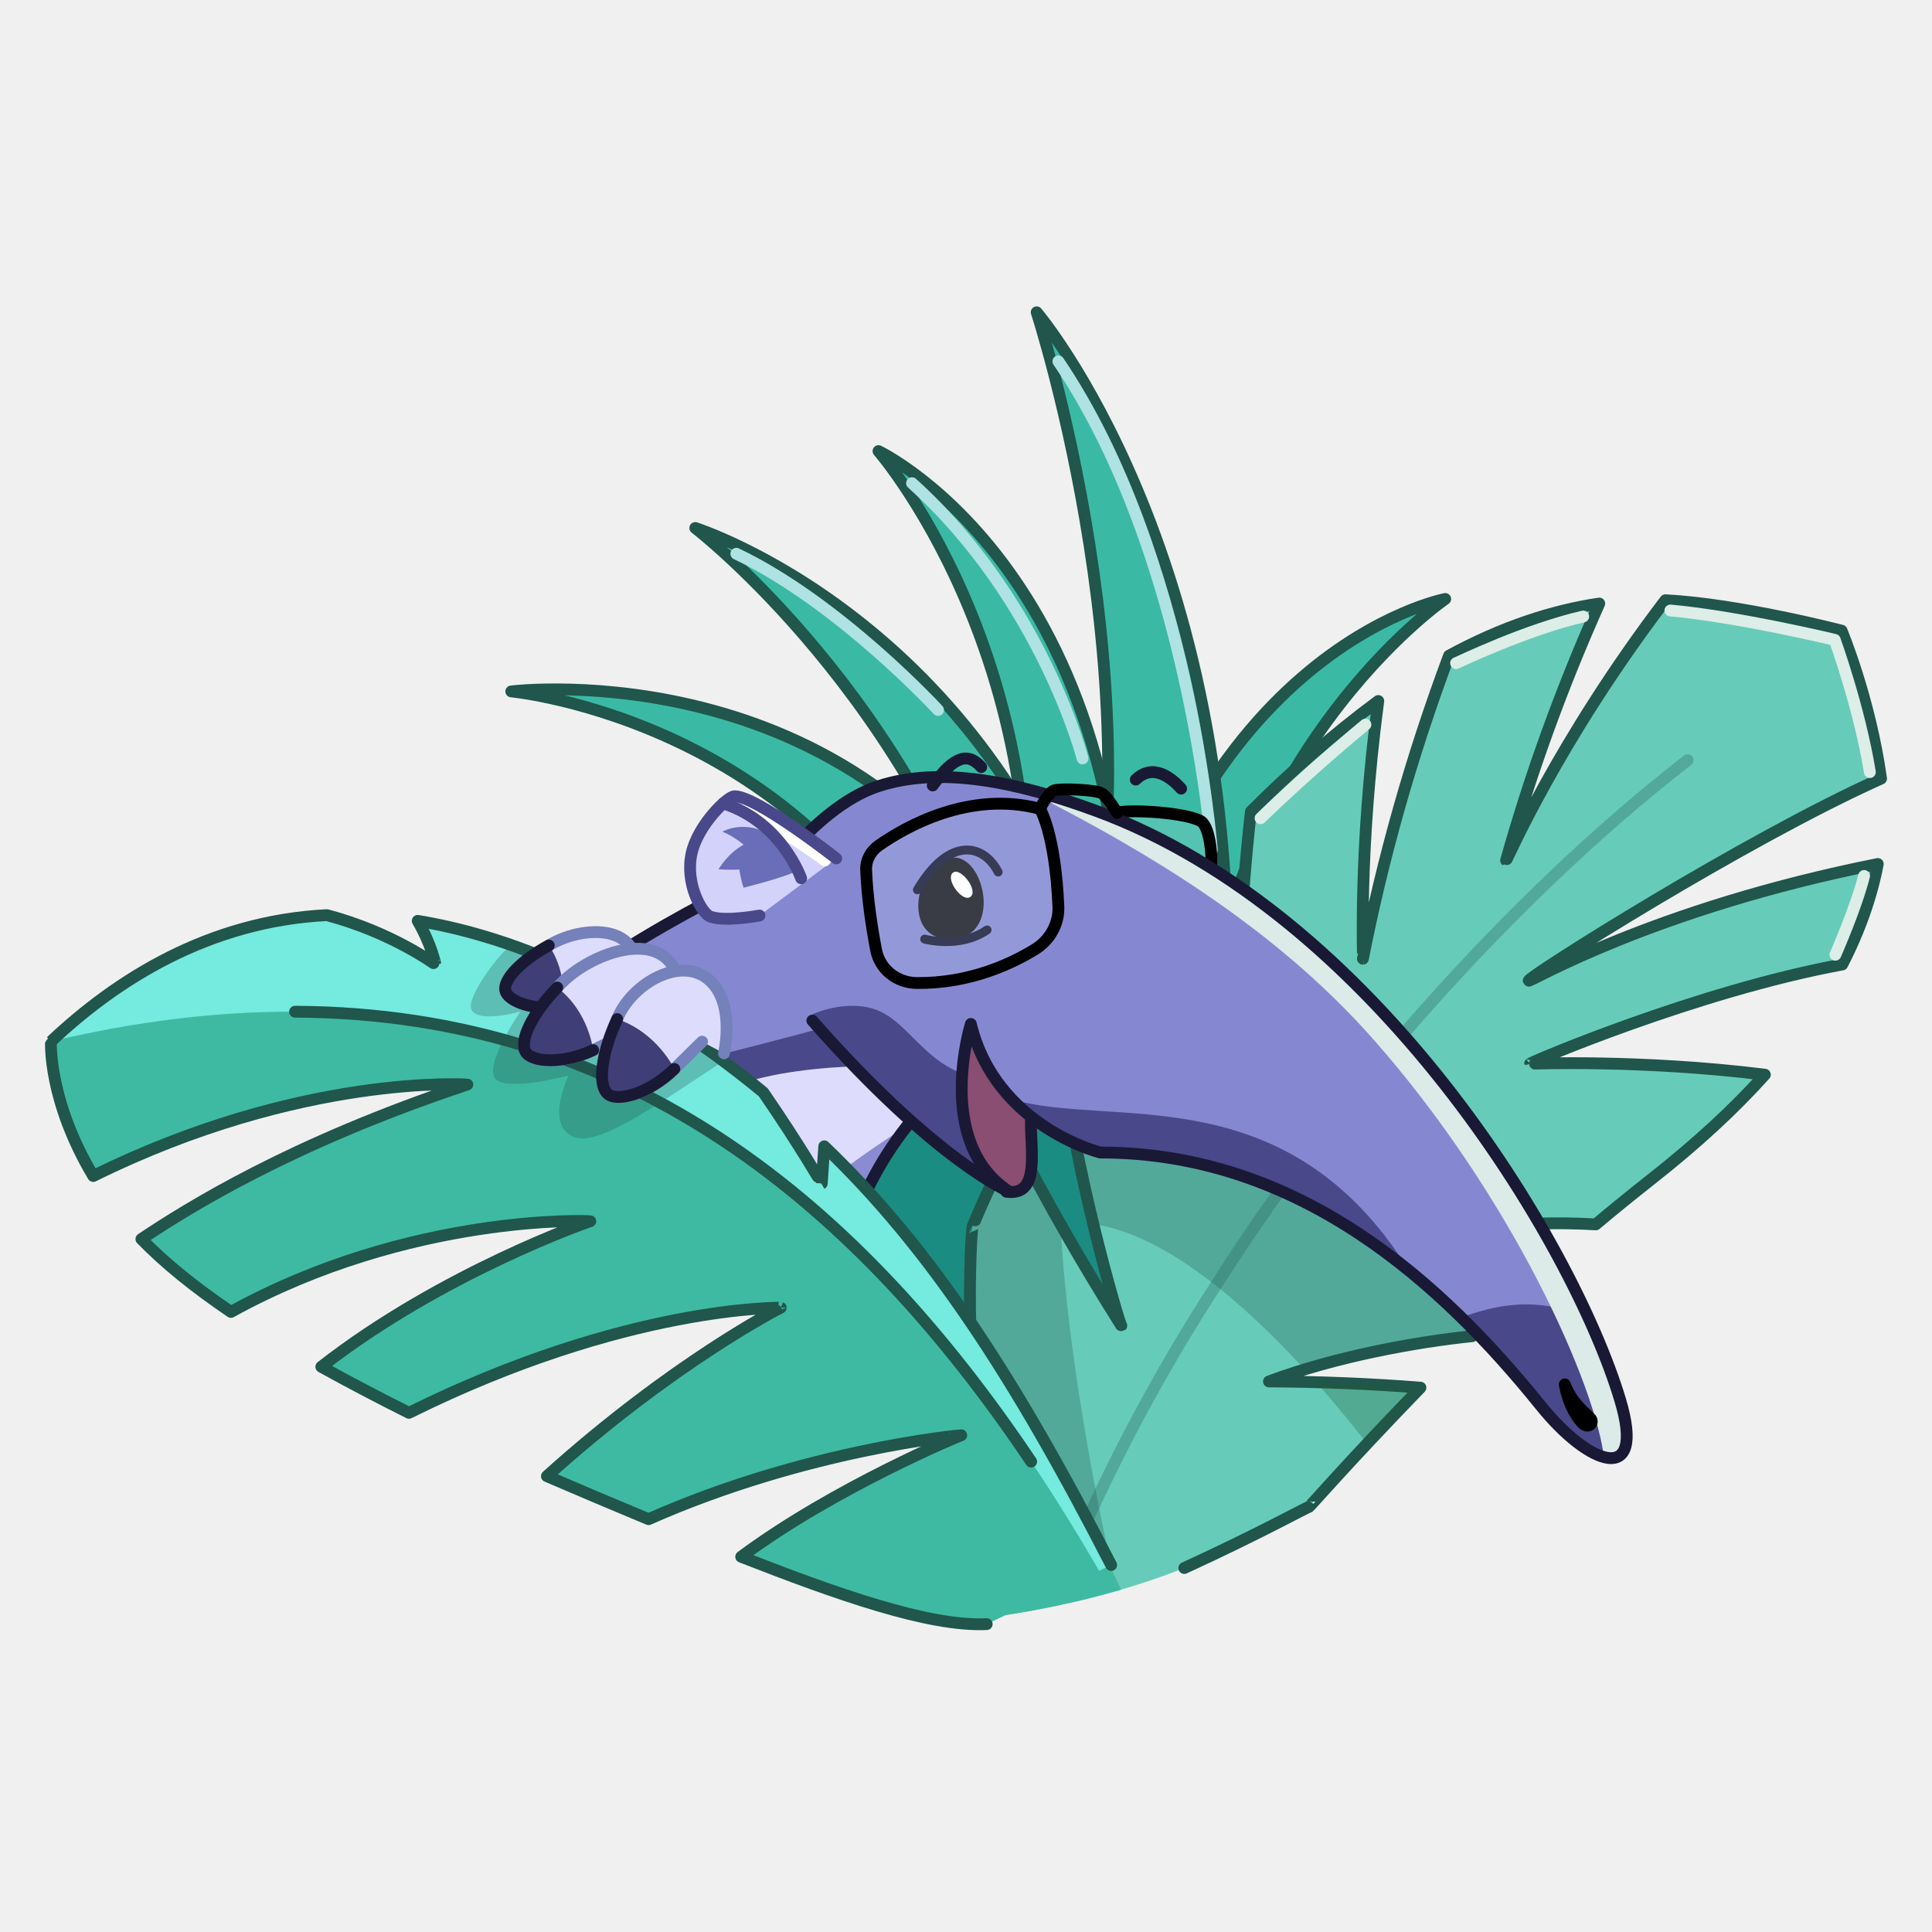
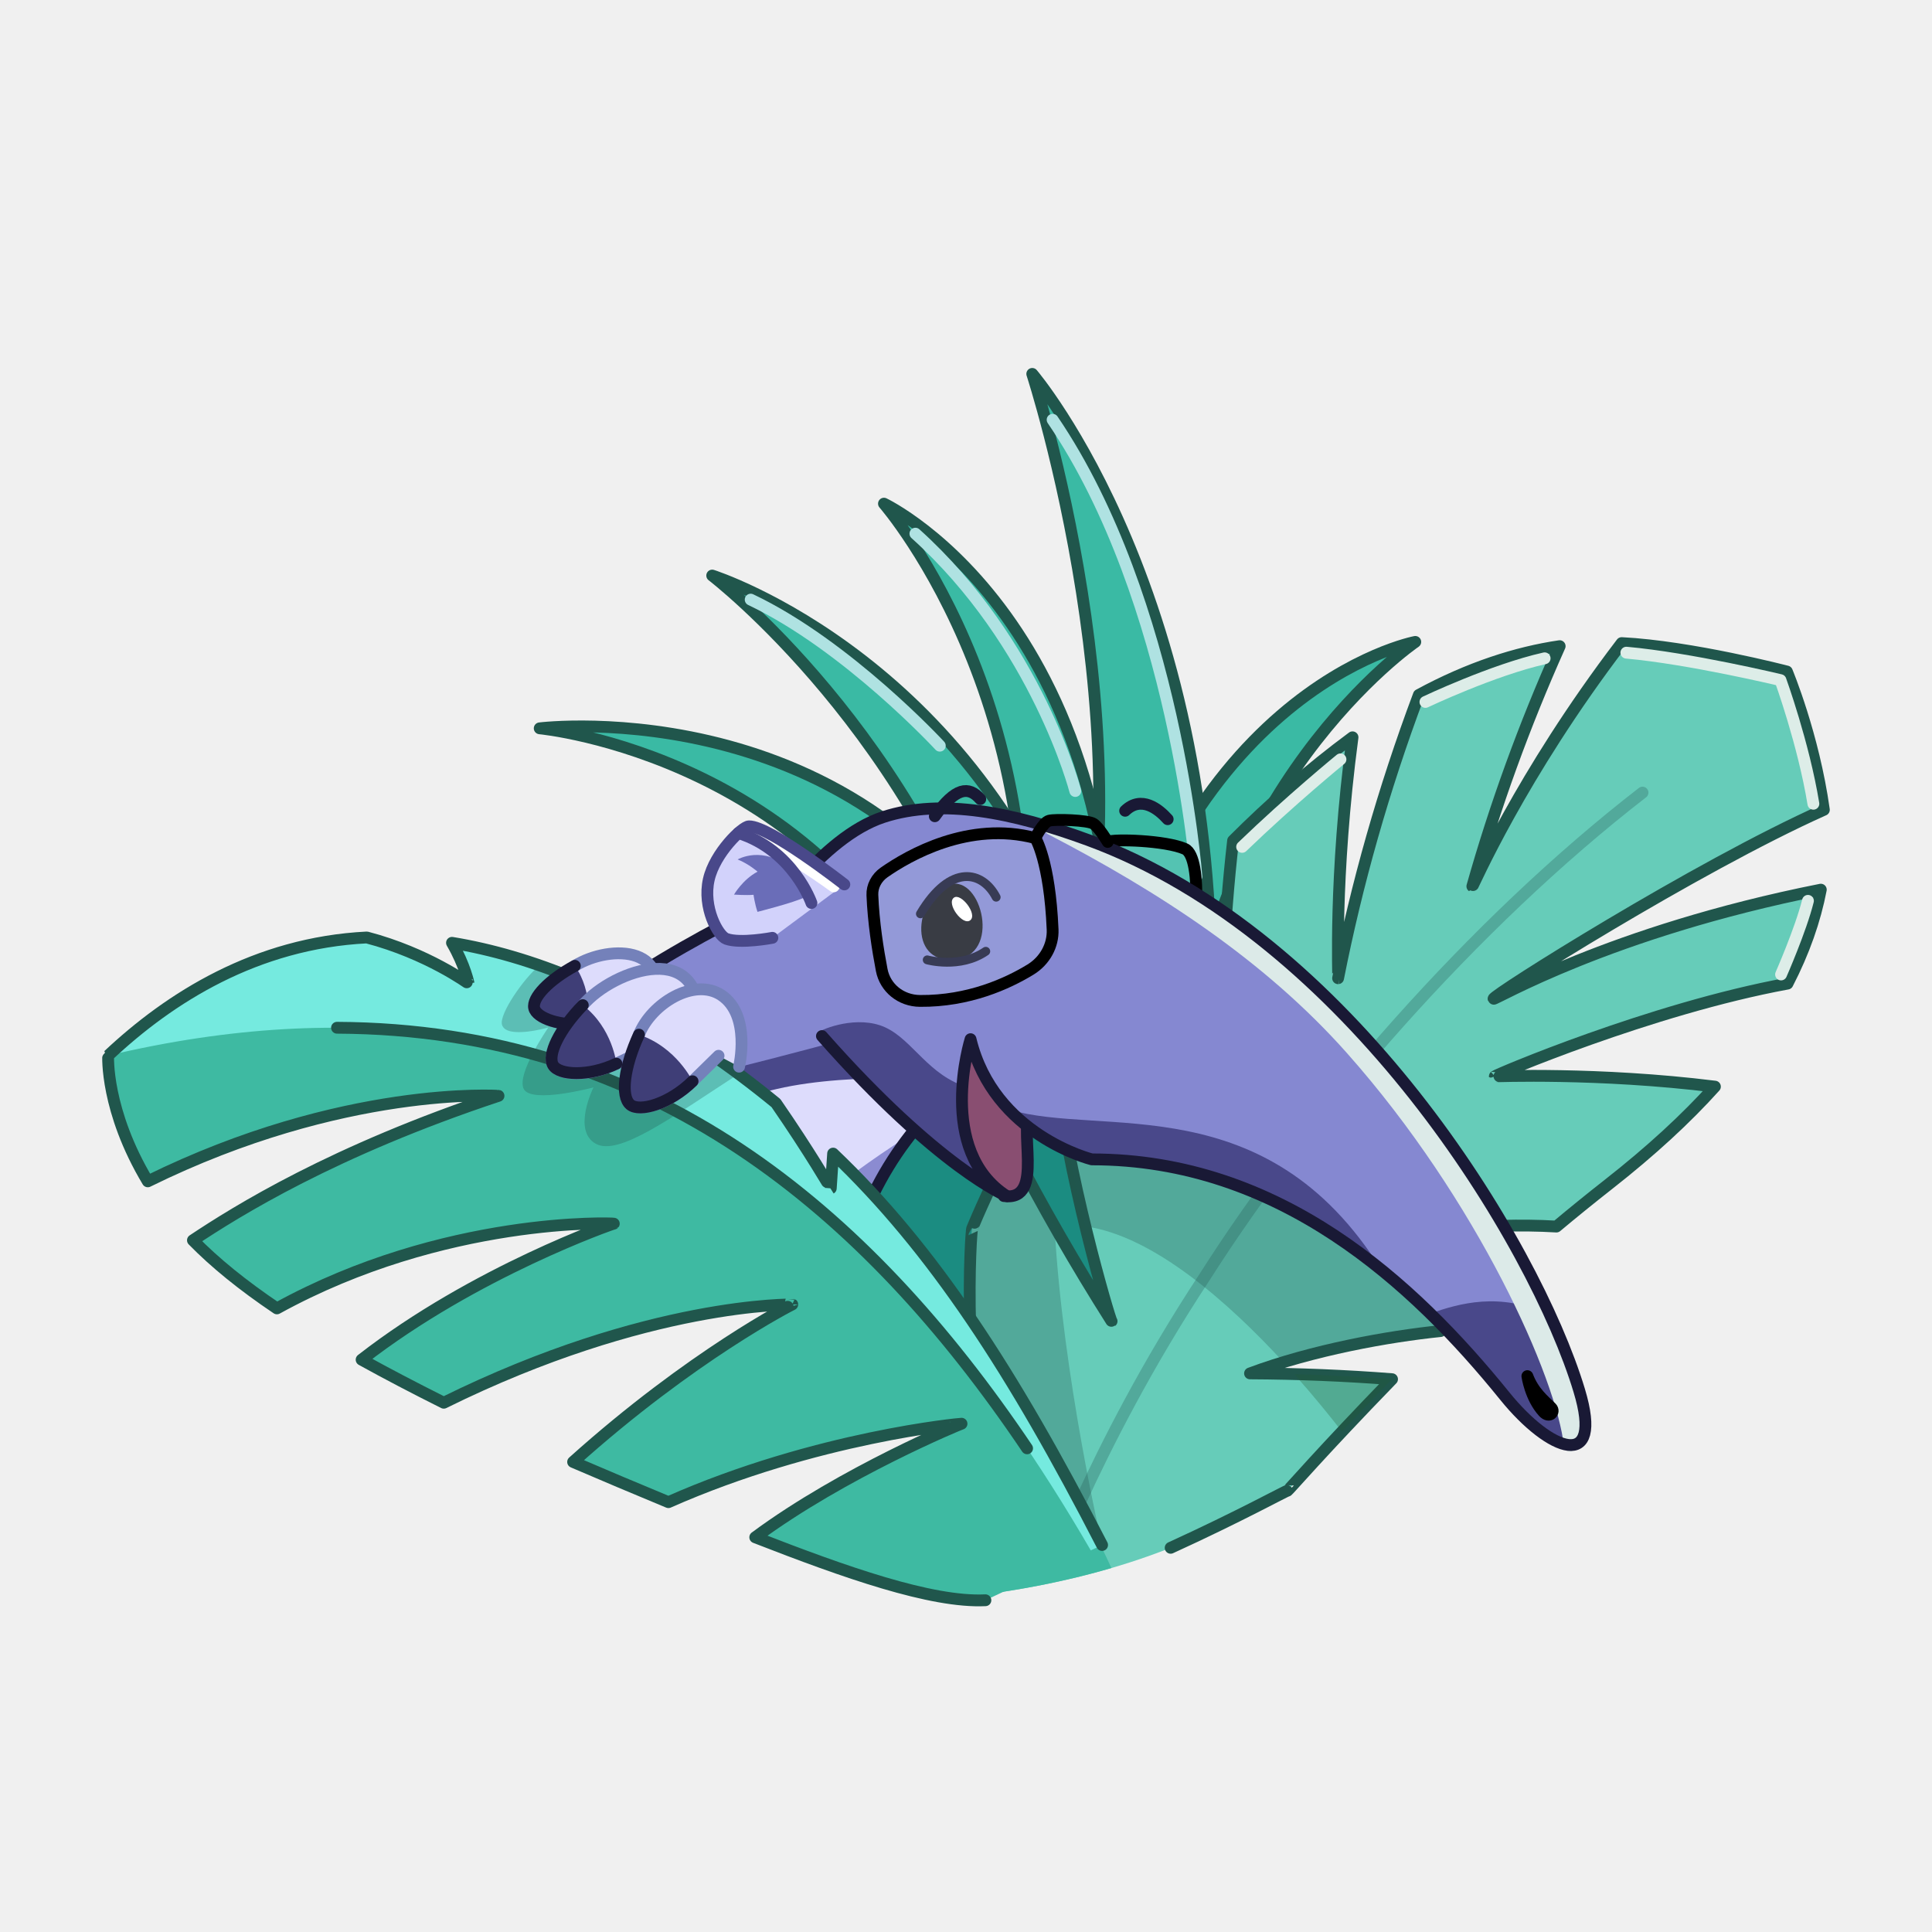
<svg xmlns="http://www.w3.org/2000/svg" width="256" height="256" viewBox="0 0 256 256" fill="none">
-   <path d="M126.396 214.801C126.396 214.801 141.658 213.838 156.923 207.771C156.923 207.771 137.374 187.994 126.396 214.801Z" fill="#66CCB9" />
-   <path d="M143.809 200.858C137.972 200.122 131.321 202.771 126.396 214.801C126.396 214.801 136.54 214.159 148.555 210.638C147.796 208.999 145.894 204.938 143.805 200.862L143.809 200.858Z" fill="#3EBAA2" />
-   <path d="M147.24 185.193C158.488 144.671 171.84 127.512 171.84 127.512L96.757 126.616C96.417 174.196 147.24 185.193 147.24 185.193Z" fill="#1B8C81" stroke="#20564C" stroke-width="1.565" stroke-linecap="round" stroke-linejoin="round" />
-   <path d="M145.441 129.209C130.817 82.22 92.129 69.963 92.129 69.963C92.129 69.963 121.541 92.536 133.008 132.038" fill="#3ABAA4" />
-   <path d="M145.441 129.209C130.817 82.22 92.129 69.963 92.129 69.963C92.129 69.963 121.541 92.536 133.008 132.038" stroke="#20564C" stroke-width="1.565" stroke-linecap="round" stroke-linejoin="round" />
-   <path d="M137.346 129.604C115.567 85.643 67.748 91.617 67.748 91.617C67.748 91.617 108.971 95.466 125.563 135.731" fill="#3ABAA4" />
-   <path d="M137.346 129.604C115.567 85.643 67.748 91.617 67.748 91.617C67.748 91.617 108.971 95.466 125.563 135.731" stroke="#20564C" stroke-width="1.565" stroke-linecap="round" stroke-linejoin="round" />
-   <path d="M146.004 142.687C155.972 86.069 191.499 79.368 191.499 79.368C191.499 79.368 161.309 99.993 158.488 144.67" fill="#3ABAA4" />
-   <path d="M146.004 142.687C155.972 86.069 191.499 79.368 191.499 79.368C191.499 79.368 161.309 99.993 158.488 144.67" stroke="#20564C" stroke-width="1.565" stroke-linecap="round" stroke-linejoin="round" />
-   <path d="M162.568 134.158C164.407 73.065 137.366 41.38 137.366 41.38C137.366 41.38 154.192 93.233 143 133.184" fill="#3ABAA4" />
-   <path d="M162.568 134.158C164.407 73.065 137.366 41.38 137.366 41.38C137.366 41.38 154.192 93.233 143 133.184" stroke="#20564C" stroke-width="1.565" stroke-linecap="round" stroke-linejoin="round" />
-   <path d="M140.241 47.882C157.604 73.468 160.569 112.626 160.569 112.626" stroke="#AFE2E2" stroke-width="1.565" stroke-linecap="round" stroke-linejoin="round" />
-   <path d="M148.496 143.051C153.817 77.463 116.404 59.772 116.404 59.772C116.404 59.772 143.884 91.339 134.095 141.642" fill="#3ABAA4" />
-   <path d="M148.496 143.051C153.817 77.463 116.404 59.772 116.404 59.772C116.404 59.772 143.884 91.339 134.095 141.642" stroke="#20564C" stroke-width="1.565" stroke-linecap="round" stroke-linejoin="round" />
-   <path d="M156.923 207.771C166.516 203.385 173.394 199.594 173.429 199.684C173.476 199.747 178.257 194.16 188.217 183.871C181.598 183.354 174.904 183.081 168.144 183.049C176.985 179.736 187.736 177.799 195.064 177.052C198.162 174.051 201.644 170.788 205.521 167.353C200.83 165.456 195.58 163.782 190.893 163.242C190.885 163.234 200.967 161.61 211.448 162.236C213.791 160.268 216.221 158.289 218.826 156.239C224.832 151.513 229.777 146.947 233.853 142.401C217.347 140.343 202.72 140.966 202.743 140.946C202.696 140.809 224.804 131.361 244.107 127.801C246.431 123.29 247.988 118.815 248.817 114.484C218.846 120.458 202.508 130.273 202.563 129.949C202.372 129.499 231.236 111.241 249.252 103.166C247.769 92.536 244.021 83.566 244.021 83.566C244.021 83.566 230.496 80.033 220.673 79.536C206.311 98.416 199.649 114.065 199.566 114.006C202.755 102.688 206.851 91.3 211.91 79.97C205.849 80.862 199.117 83.01 192.004 86.883C186.985 100.322 183.206 113.764 180.592 127.038C180.67 127.03 179.966 112.942 182.63 92.888C176.613 97.344 170.937 102.325 165.749 107.536C162.991 131.67 164.278 153.551 164.282 153.52C160.511 142.616 157.354 131.287 154.865 119.589C149.208 126.49 144.486 133.356 140.727 139.502C141.943 153.657 148.41 175.78 148.579 175.651C143.528 167.666 138.778 159.38 134.35 150.813C130.661 157.972 128.881 162.53 128.869 162.522C128.744 162.436 127.014 185.26 132.66 207.661" fill="#66CCB9" />
-   <path d="M156.923 207.771C166.516 203.385 173.394 199.594 173.429 199.684C173.476 199.747 178.257 194.16 188.217 183.871C181.598 183.354 174.904 183.081 168.144 183.049C176.985 179.736 187.736 177.799 195.064 177.052C198.162 174.051 201.644 170.788 205.521 167.353C200.83 165.456 195.58 163.782 190.893 163.242C190.885 163.234 200.967 161.61 211.448 162.236C213.791 160.268 216.221 158.289 218.826 156.239C224.832 151.513 229.777 146.947 233.853 142.401C217.347 140.343 202.72 140.966 202.743 140.946C202.696 140.809 224.804 131.361 244.107 127.801C246.431 123.29 247.988 118.815 248.817 114.484C218.846 120.458 202.508 130.273 202.563 129.949C202.372 129.499 231.236 111.241 249.252 103.166C247.769 92.536 244.021 83.566 244.021 83.566C244.021 83.566 230.496 80.033 220.673 79.536C206.311 98.416 199.649 114.065 199.566 114.006C202.755 102.688 206.851 91.3 211.91 79.97C205.849 80.862 199.117 83.01 192.004 86.883C186.985 100.322 183.206 113.764 180.592 127.038C180.67 127.03 179.966 112.942 182.63 92.888C176.613 97.344 170.937 102.325 165.749 107.536C162.991 131.67 164.278 153.551 164.282 153.52C160.511 142.616 157.354 131.287 154.865 119.589C149.208 126.49 144.486 133.356 140.727 139.502C141.943 153.657 148.41 175.78 148.579 175.651C143.528 167.666 138.778 159.38 134.35 150.813C130.661 157.972 128.881 162.53 128.869 162.522C128.744 162.436 127.014 185.26 132.66 207.661" stroke="#20564C" stroke-width="1.565" stroke-linecap="round" stroke-linejoin="round" />
-   <path opacity="0.3" d="M140.508 162.174C138.391 158.441 136.333 154.654 134.346 150.805C130.657 157.964 128.876 162.522 128.865 162.514C128.74 162.428 127.01 185.252 132.656 207.653L147.244 207.371C147.244 207.371 141.662 183.44 140.511 162.174H140.508Z" fill="#205651" />
+   <path d="M126.496 211.665C126.496 211.665 140.804 210.765 155.115 205.093C155.115 205.093 136.788 186.605 126.496 211.665Z" fill="#66CCB9" />
+   <path d="M142.821 198.63C137.349 197.943 131.114 200.419 126.496 211.665C126.496 211.665 136.007 211.065 147.27 207.774C146.559 206.241 144.776 202.445 142.818 198.634L142.821 198.63Z" fill="#3EBAA2" />
+   <path d="M146.038 183.987C156.582 146.104 169.1 130.063 169.1 130.063L98.71 129.226C98.391 173.706 146.038 183.987 146.038 183.987Z" fill="#1B8C81" stroke="#20564C" stroke-width="1.565" stroke-linecap="round" stroke-linejoin="round" />
+   <path d="M144.351 131.65C130.641 87.722 94.371 76.264 94.371 76.264C94.371 76.264 121.945 97.367 132.695 134.295" fill="#3ABAA4" />
+   <path d="M144.351 131.65C130.641 87.722 94.371 76.264 94.371 76.264C94.371 76.264 121.945 97.367 132.695 134.295" stroke="#20564C" stroke-width="1.565" stroke-linecap="round" stroke-linejoin="round" />
+   <path d="M136.762 132.02C116.344 90.922 71.514 96.507 71.514 96.507C71.514 96.507 110.16 100.106 125.715 137.747" fill="#3ABAA4" />
+   <path d="M136.762 132.02C116.344 90.922 71.514 96.507 71.514 96.507C71.514 96.507 110.16 100.106 125.715 137.747" stroke="#20564C" stroke-width="1.565" stroke-linecap="round" stroke-linejoin="round" />
+   <path d="M144.879 144.25C154.224 91.321 187.531 85.056 187.531 85.056C187.531 85.056 159.227 104.338 156.582 146.104" fill="#3ABAA4" />
+   <path d="M144.879 144.25C154.224 91.321 187.531 85.056 187.531 85.056C187.531 85.056 159.227 104.338 156.582 146.104" stroke="#20564C" stroke-width="1.565" stroke-linecap="round" stroke-linejoin="round" />
+   <path d="M160.408 136.277C162.132 79.164 136.78 49.544 136.78 49.544C136.78 49.544 152.555 98.018 142.062 135.366" fill="#3ABAA4" />
+   <path d="M160.408 136.277C162.132 79.164 136.78 49.544 136.78 49.544C136.78 49.544 152.555 98.018 142.062 135.366" stroke="#20564C" stroke-width="1.565" stroke-linecap="round" stroke-linejoin="round" />
+   <path d="M139.476 55.622C155.753 79.541 158.534 116.147 158.534 116.147" stroke="#AFE2E2" stroke-width="1.565" stroke-linecap="round" stroke-linejoin="round" />
+   <path d="M147.215 144.59C152.203 83.275 117.129 66.737 117.129 66.737C117.129 66.737 142.891 96.248 133.714 143.273" fill="#3ABAA4" />
+   <path d="M147.215 144.59C152.203 83.275 117.129 66.737 117.129 66.737C117.129 66.737 142.891 96.248 133.714 143.273" stroke="#20564C" stroke-width="1.565" stroke-linecap="round" stroke-linejoin="round" />
+   <path d="M155.116 205.093C164.109 200.993 170.557 197.449 170.59 197.533C170.634 197.592 175.116 192.369 184.454 182.75C178.248 182.268 171.972 182.012 165.635 181.982C173.924 178.885 184.002 177.074 190.872 176.376C193.777 173.571 197.041 170.52 200.676 167.309C196.278 165.535 191.356 163.97 186.962 163.465C186.955 163.458 196.407 161.94 206.232 162.525C208.429 160.686 210.707 158.835 213.15 156.919C218.78 152.501 223.416 148.233 227.237 143.983C211.763 142.059 198.05 142.641 198.072 142.622C198.028 142.494 218.754 133.662 236.85 130.334C239.029 126.117 240.489 121.933 241.266 117.884C213.168 123.469 197.852 132.645 197.903 132.342C197.723 131.921 224.784 114.852 241.673 107.304C240.283 97.367 236.77 88.98 236.77 88.98C236.77 88.98 224.09 85.678 214.881 85.213C201.417 102.864 195.171 117.493 195.094 117.438C198.083 106.857 201.923 96.211 206.665 85.619C200.984 86.453 194.672 88.461 188.004 92.082C183.298 104.645 179.755 117.211 177.305 129.621C177.379 129.613 176.718 116.443 179.216 97.696C173.575 101.861 168.253 106.517 163.39 111.389C160.804 133.951 162.011 154.406 162.015 154.377C158.479 144.184 155.519 133.592 153.186 122.657C147.883 129.109 143.456 135.527 139.931 141.273C141.072 154.505 147.135 175.187 147.292 175.066C142.557 167.602 138.105 159.856 133.953 151.846C130.494 158.539 128.825 162.8 128.814 162.792C128.697 162.712 127.076 184.049 132.368 204.991" fill="#66CCB9" />
+   <path d="M155.116 205.093C164.109 200.993 170.557 197.449 170.59 197.533C170.634 197.592 175.116 192.369 184.454 182.75C178.248 182.268 171.972 182.012 165.635 181.982C173.924 178.885 184.002 177.074 190.872 176.376C193.777 173.571 197.041 170.52 200.676 167.309C196.278 165.535 191.356 163.97 186.962 163.465C186.955 163.458 196.407 161.94 206.232 162.525C208.429 160.686 210.707 158.835 213.15 156.919C218.78 152.501 223.416 148.233 227.237 143.983C211.763 142.059 198.05 142.641 198.072 142.622C198.028 142.494 218.754 133.662 236.85 130.334C239.029 126.117 240.489 121.933 241.266 117.884C213.168 123.469 197.852 132.645 197.903 132.342C197.723 131.921 224.784 114.852 241.673 107.304C240.283 97.367 236.77 88.98 236.77 88.98C236.77 88.98 224.09 85.678 214.881 85.213C201.417 102.864 195.171 117.493 195.094 117.438C198.083 106.857 201.923 96.211 206.665 85.619C200.984 86.453 194.672 88.461 188.004 92.082C183.298 104.645 179.755 117.211 177.305 129.621C177.379 129.613 176.718 116.443 179.216 97.696C173.575 101.861 168.253 106.517 163.39 111.389C160.804 133.951 162.011 154.406 162.015 154.377C158.479 144.184 155.519 133.592 153.186 122.657C147.883 129.109 143.456 135.527 139.931 141.273C141.072 154.505 147.135 175.187 147.292 175.066C142.557 167.602 138.105 159.856 133.953 151.846C130.494 158.539 128.825 162.8 128.814 162.792C128.697 162.712 127.076 184.049 132.368 204.991" stroke="#20564C" stroke-width="1.565" stroke-linecap="round" stroke-linejoin="round" />
+   <path opacity="0.3" d="M139.726 162.467C137.742 158.978 135.812 155.438 133.949 151.839C130.49 158.532 128.822 162.793 128.811 162.785C128.693 162.705 127.072 184.042 132.365 204.983L146.042 204.72C146.042 204.72 140.808 182.348 139.729 162.467H139.726Z" fill="#205651" />
  <g opacity="0.3">
-     <path d="M202.962 169.646L193.573 163.66C192.665 163.484 191.769 163.344 190.893 163.246C190.893 163.246 191.492 163.144 192.548 163.007L164.004 144.807C164.083 150.242 164.274 153.528 164.278 153.516C163.054 149.979 161.903 146.396 160.812 142.769L145.077 132.734C143.508 135.058 142.057 137.323 140.727 139.495C141.313 146.345 143.133 155.057 144.874 162.213C154.501 163.543 165.135 173.03 172.869 181.457C180.6 179.102 189.007 177.666 195.071 177.052C197.473 174.724 200.106 172.244 202.974 169.646H202.962Z" fill="#205651" />
-     <path d="M188.213 183.871C183.64 183.515 179.027 183.276 174.387 183.151C177.165 186.277 179.485 189.16 181.14 191.3C183.112 189.195 185.463 186.715 188.213 183.871Z" fill="#205937" />
+     <path d="M198.277 169.452L189.475 163.857C188.624 163.692 187.784 163.56 186.962 163.469C186.962 163.469 187.523 163.374 188.514 163.246L161.754 146.232C161.827 151.312 162.007 154.384 162.011 154.373C160.863 151.067 159.784 147.717 158.761 144.327L144.01 134.946C142.539 137.118 141.178 139.236 139.931 141.265C140.481 147.669 142.187 155.814 143.819 162.503C152.845 163.747 162.814 172.616 170.065 180.494C177.312 178.292 185.194 176.95 190.879 176.376C193.131 174.2 195.6 171.881 198.288 169.452H198.277Z" fill="#205651" />
+     <path d="M184.45 182.75C180.162 182.417 175.838 182.194 171.488 182.077C174.092 184.999 176.267 187.695 177.819 189.695C179.667 187.728 181.871 185.409 184.45 182.75Z" fill="#205937" />
  </g>
-   <path opacity="0.3" d="M223.619 100.728C199.664 119.315 176.488 146.098 161.688 169.446C153.527 181.875 147.784 193.311 144.165 201.194" stroke="#205653" stroke-width="1.565" stroke-linecap="round" stroke-linejoin="round" />
-   <path d="M132.331 138.595L102.762 115.141C92.407 119.218 78.796 127.973 66.942 138.415C90.173 144.733 104.499 157.135 112.05 165.679C114.327 156.251 119.816 145.707 132.331 138.595Z" fill="#DDDCFC" />
-   <path d="M106.002 159.533C108.369 161.7 110.376 163.786 112.05 165.683C113.329 160.394 115.618 154.748 119.593 149.561C114.558 152.784 110.055 156.114 106.002 159.533Z" fill="#8B8BD1" />
-   <path d="M111.917 165.644C114.859 154.662 122.312 144.287 132.331 138.595" stroke="#191935" stroke-width="1.565" stroke-linecap="round" stroke-linejoin="round" />
-   <path d="M127.879 141.556C129.295 140.469 130.782 139.475 132.331 138.599L115.9 125.105L110.579 128.325C100.662 131.369 87.904 136.353 74.962 140.95C79.547 142.609 83.725 144.498 87.516 146.517C91.624 145.253 95.924 143.978 101.287 142.73C112.25 140.183 127.883 141.556 127.883 141.556H127.879Z" fill="#49488A" />
-   <path d="M102.762 115.141C102.762 115.141 83.178 123.369 65.733 138.094C71.202 139.514 76.194 141.267 80.725 143.239C91.417 140.864 106.538 137.065 127.789 130.99L102.762 115.141Z" fill="#8588D1" />
-   <path d="M65.729 138.094C83.174 123.365 102.758 115.141 102.758 115.141" stroke="#191935" stroke-width="1.565" stroke-linecap="round" stroke-linejoin="round" />
-   <path opacity="0.16" d="M148.035 107.716C148.809 107.266 156.238 107.501 158.938 108.705C161.637 109.91 160.378 123.04 159.435 123.858C158.441 124.722 150.3 124.82 149.568 124.601C148.837 124.382 145.734 109.05 148.031 107.716H148.035Z" fill="#DEF5FF" />
-   <path d="M148.035 107.716C148.809 107.266 156.238 107.501 158.938 108.705C161.637 109.91 160.378 123.04 159.435 123.858C158.441 124.722 150.3 124.82 149.568 124.601C148.837 124.382 145.734 109.05 148.031 107.716H148.035Z" stroke="black" stroke-width="1.565" stroke-linecap="round" stroke-linejoin="round" />
-   <path d="M137.37 140.95C134.651 145.359 139.044 156.794 134.807 158.254C128.923 158.265 124.154 142.652 127.503 132.155L137.37 140.95Z" fill="#894E71" />
-   <path d="M137.37 145.007C135.038 147.976 139.349 158.719 133.356 157.913" stroke="#191935" stroke-width="1.565" stroke-linecap="round" stroke-linejoin="round" />
-   <path d="M99.237 119.413C99.237 119.413 107.856 106.057 117.59 103.819C127.006 101.652 133.927 103.577 144.83 107.442C182.067 120.634 208.956 166.618 214.335 187.908C215.462 192.356 213.204 197.278 204.801 187.353C190.208 170.119 171.926 153.226 145.374 153.226C145.374 153.226 132.327 148.501 128.646 135.672C128.646 135.672 123.728 149.682 133.356 157.917C133.356 157.917 122.769 153.07 107.222 135.747C101.722 129.616 99.237 119.413 99.237 119.413Z" fill="#8588D1" />
-   <path d="M210.325 174.72C203.467 171.454 197.728 173.132 193.639 174.552C193.639 174.552 201.886 183.413 205.219 187.349C213.623 197.27 216.706 192.353 215.583 187.905C214.675 184.317 212.085 179.822 210.325 174.72Z" fill="#49488A" />
-   <path d="M139.968 105.881C186.683 119.57 212.101 177.302 214.988 187.2C214.988 187.2 215.751 192.568 213.345 193.311C212.308 183.472 201.022 158.058 182.478 137.104C170.768 123.869 155.691 114.065 139.968 105.877V105.881Z" fill="#DCEAE8" stroke="#DCEAE8" stroke-width="1.565" stroke-linecap="round" stroke-linejoin="round" />
-   <path d="M127.327 142.174C122.124 140.164 119.992 135.089 115.849 133.712C111.804 132.367 107.054 134.522 107.226 134.714C122.773 152.037 133.36 157.917 133.36 157.917C126.169 154.021 127.308 145.285 127.327 142.174Z" fill="#49488A" />
-   <path d="M186.683 168.339C170.405 142.233 147.201 149.596 134.076 145.656C139.009 150.5 145.374 152.71 145.374 152.71C167.017 151.485 186.679 168.339 186.679 168.339H186.683Z" fill="#49488A" />
-   <path d="M99.652 119.413C99.652 119.413 107.422 107.109 116.342 104.187C124.569 101.491 134.655 103.545 145.245 107.442C182.086 120.998 208.361 164.49 214.675 185.483C218.169 197.094 210.52 194.16 204.163 186.277C191.241 170.252 172.341 152.714 145.789 152.714C145.789 152.714 131.924 149.287 128.642 135.676C128.642 135.676 123.7 151.485 133.771 157.921C133.771 157.921 124.115 153.985 107.637 135.234" stroke="#191935" stroke-width="1.565" stroke-linecap="round" stroke-linejoin="round" />
-   <path d="M125.696 113.752C130.226 112.363 133.086 123.897 126.337 124.417C119.589 124.937 120.876 115.231 125.696 113.752Z" fill="#1A1A21" />
-   <path d="M121.557 117.907C125.856 110.677 130.359 111.874 132.264 115.552" stroke="#191935" stroke-width="1.174" stroke-linecap="round" stroke-linejoin="round" />
-   <path d="M130.793 123.22C127.139 125.735 122.519 124.436 122.519 124.436" stroke="#191935" stroke-width="1.174" stroke-linecap="round" stroke-linejoin="round" />
-   <path d="M123.591 104.081C126.541 99.962 128.364 99.766 130.019 101.644" stroke="#191935" stroke-width="1.565" stroke-linecap="round" stroke-linejoin="round" />
-   <path d="M156.505 104.496C155.233 103.072 152.788 101.084 150.491 103.303" stroke="#191935" stroke-width="1.565" stroke-linecap="round" stroke-linejoin="round" />
-   <path opacity="0.16" d="M137.796 107.172C128.434 104.691 119.917 109.593 116.42 112.046C115.352 112.798 114.718 114.006 114.769 115.251C114.914 119.061 115.544 123.036 116.087 125.876C116.573 128.415 118.802 130.23 121.49 130.254C128.399 130.317 133.888 127.789 137.116 125.81C139.134 124.573 140.335 122.39 140.241 120.133C139.831 110.419 137.804 107.168 137.804 107.168L137.796 107.172Z" fill="#DEF5FF" />
-   <path d="M137.796 107.172C128.434 104.691 119.917 109.593 116.42 112.046C115.352 112.798 114.718 114.006 114.769 115.251C114.914 119.061 115.544 123.036 116.087 125.876C116.573 128.415 118.802 130.23 121.49 130.254C128.399 130.317 133.888 127.789 137.116 125.81C139.134 124.573 140.335 122.39 140.241 120.133C139.831 110.419 137.804 107.168 137.804 107.168L137.796 107.172Z" stroke="black" stroke-width="1.565" stroke-linecap="round" stroke-linejoin="round" />
-   <path d="M137.796 107.172C137.796 107.172 138.876 104.938 139.756 104.707C140.637 104.476 145.237 104.621 146.024 105.141C146.81 105.662 148.031 107.72 148.031 107.72" stroke="black" stroke-width="1.565" stroke-linecap="round" stroke-linejoin="round" />
-   <path d="M110.806 113.744C110.806 113.744 100.227 105.458 97.32 105.509C96.405 105.525 92.501 109.273 91.648 113.04C90.748 117.019 92.958 121.033 94.128 121.459C96.115 122.179 100.634 121.311 100.634 121.311" fill="#D2D2FB" />
-   <path d="M109.3 114.014C102.809 109.296 98.353 107.301 98.353 107.301" stroke="white" stroke-width="1.565" stroke-linecap="round" stroke-linejoin="round" />
-   <path d="M110.806 113.744C110.806 113.744 100.227 105.458 97.32 105.509C96.405 105.525 92.501 109.273 91.648 113.04C90.748 117.019 92.958 121.033 94.128 121.459C96.115 122.179 100.634 121.311 100.634 121.311" stroke="#49488A" stroke-width="1.565" stroke-linecap="round" stroke-linejoin="round" />
-   <path d="M103.189 111.55C99.359 108.091 95.724 110.2 95.724 110.2C97.32 110.849 98.537 111.933 98.537 111.933C96.428 113.052 95.212 115.184 95.212 115.184C95.212 115.184 96.914 115.305 97.97 115.212C97.97 115.212 98.142 116.503 98.529 117.629C98.529 117.629 103.725 116.315 105.258 115.544C105.258 115.544 104.808 113.009 103.189 111.55Z" fill="#6A6DB8" />
-   <path d="M106.154 116.377C106.154 116.377 103.576 108.905 95.826 106.456" stroke="#49488A" stroke-width="1.565" stroke-linecap="round" stroke-linejoin="round" />
-   <path d="M126.29 115.618C127.28 114.887 129.671 117.97 128.603 118.822C127.535 119.675 125.172 116.444 126.29 115.618Z" fill="white" />
-   <path d="M207.344 183.437C208.204 185.71 209.679 186.875 210.72 187.912C211.311 188.499 210.47 189.454 209.609 188.507C207.755 186.461 207.344 183.437 207.344 183.437Z" fill="black" stroke="black" stroke-width="1.565" stroke-linecap="round" stroke-linejoin="round" />
-   <path d="M130.743 215.204C123.106 215.572 110.896 211.241 98.212 206.28C110.634 197.055 127.351 190.138 127.366 190.181C127.382 190.146 106.811 192.036 85.94 201.3C81.226 199.34 76.652 197.403 72.47 195.6C89.289 180.444 103.447 173.261 103.447 173.273C103.525 173.308 83.123 172.862 54.188 187.208C49.986 185.099 46.121 183.073 42.577 181.105C58.57 168.625 78.209 161.771 78.221 161.826C78.28 161.755 54.278 160.765 30.605 173.836C25.762 170.562 21.838 167.365 18.736 164.181C24.835 160.108 38.543 151.486 61.927 143.708C62.02 143.716 39.983 142.167 12.355 155.828C6.354 145.774 6.737 138.012 6.764 137.996C15.469 129.784 27.675 122.042 43.308 121.26C51.907 123.521 57.709 127.813 57.701 127.805C57.701 127.805 57.22 125.254 55.35 122.019C60.909 122.934 66.801 124.632 72.971 127.242C78.749 133.482 82.47 138.305 82.478 138.301C82.478 138.301 82.583 135.7 81.965 131.615C88.17 135.023 94.597 139.354 101.139 144.737C105.927 151.689 108.881 156.822 108.889 156.818C109.006 155.179 109.112 153.536 109.218 151.892C123.341 165.378 134.639 182.822 147.236 207.372" fill="#3EBAA2" />
-   <path d="M109.221 151.889C109.12 153.532 109.01 155.175 108.893 156.814C108.885 156.818 105.931 151.685 101.143 144.733C94.602 139.346 88.174 135.019 81.969 131.612C82.587 135.696 82.478 138.297 82.481 138.297C82.474 138.301 78.753 133.478 72.975 127.238C66.809 124.628 60.913 122.93 55.354 122.015C57.224 125.254 57.702 127.805 57.705 127.801C57.713 127.809 51.907 123.517 43.312 121.256C27.679 122.038 15.473 129.781 6.768 137.992C76.402 121.502 117.245 159.126 145.636 208.134L147.244 207.372C134.647 182.822 123.348 165.378 109.225 151.892L109.221 151.889Z" fill="#75EADF" />
-   <path d="M130.743 215.204C123.106 215.572 110.896 211.241 98.212 206.28C110.634 197.055 127.351 190.138 127.366 190.181C127.382 190.146 106.811 192.036 85.94 201.3C81.226 199.34 76.652 197.403 72.47 195.6C89.289 180.444 103.447 173.261 103.447 173.273C103.525 173.308 83.123 172.862 54.188 187.208C49.986 185.099 46.121 183.073 42.577 181.105C58.57 168.625 78.209 161.771 78.221 161.826C78.28 161.755 54.278 160.765 30.605 173.836C25.762 170.562 21.838 167.365 18.736 164.181C24.835 160.108 38.543 151.486 61.927 143.708C62.02 143.716 39.983 142.167 12.355 155.828C6.354 145.774 6.737 138.012 6.764 137.996C15.469 129.784 27.675 122.042 43.308 121.26C51.907 123.521 57.709 127.813 57.701 127.805C57.701 127.805 57.22 125.254 55.35 122.019C60.909 122.934 66.801 124.632 72.971 127.242C78.749 133.482 82.47 138.305 82.478 138.301C82.478 138.301 82.583 135.7 81.965 131.615C88.17 135.023 94.597 139.354 101.139 144.737C105.927 151.689 108.881 156.822 108.889 156.818C109.006 155.179 109.112 153.536 109.218 151.892C123.341 165.378 134.639 182.822 147.236 207.372" stroke="#20564C" stroke-width="1.565" stroke-linecap="round" stroke-linejoin="round" />
-   <path opacity="0.3" d="M67.705 125.227C65.467 127.093 61.966 132.163 62.423 133.65C63.061 135.723 68.969 134.021 68.969 134.021C68.969 134.021 64.399 140.633 65.502 142.746C66.606 144.854 75.349 142.511 75.349 142.511C75.349 142.511 72.314 148.622 75.67 150.496C78.855 152.276 86.085 146.987 95.818 140.629C86.777 133.755 77.536 128.56 67.701 125.227H67.705Z" fill="#205651" />
-   <path d="M39.099 134.057C83.483 134.26 113.85 159.744 136.634 193.671" stroke="#20564C" stroke-width="1.565" stroke-linecap="round" stroke-linejoin="round" />
-   <path d="M83.193 132.413C87.489 122.367 77.74 122.16 72.716 125.282C69.188 127.472 66.645 129.8 66.969 131.267C67.282 132.668 70.729 133.959 74.485 133.442L78.252 132.781" fill="#DDDCFC" />
-   <path d="M83.193 132.413C87.489 122.367 77.74 122.16 72.716 125.282C69.188 127.472 66.645 129.8 66.969 131.267C67.282 132.668 70.729 133.959 74.485 133.442L78.252 132.781" stroke="#7481BA" stroke-width="1.565" stroke-linecap="round" stroke-linejoin="round" />
-   <path d="M66.969 131.267C66.641 129.8 69.062 127.265 72.716 125.281C75.369 129.092 74.485 133.442 74.485 133.442C70.729 133.959 67.282 132.668 66.969 131.267Z" fill="#3F3E77" />
-   <path d="M74.485 133.442C70.729 133.959 67.282 132.668 66.969 131.267C66.641 129.8 69.062 127.265 72.716 125.281" stroke="#191935" stroke-width="1.565" stroke-linecap="round" stroke-linejoin="round" />
-   <path d="M90.118 134.018C91.331 121.244 78.24 125.712 73.839 130.853C70.745 134.467 68.777 137.883 69.641 139.373C70.506 140.864 74.677 141.009 78.593 139.143C81.793 137.621 84.954 136.068 84.954 136.068" fill="#DDDCFC" />
-   <path d="M90.118 134.018C91.331 121.244 78.24 125.712 73.839 130.853C70.745 134.467 68.777 137.883 69.641 139.373C70.506 140.864 74.677 141.009 78.593 139.143C81.793 137.621 84.954 136.068 84.954 136.068" stroke="#7481BA" stroke-width="1.565" stroke-linecap="round" stroke-linejoin="round" />
-   <path d="M69.641 139.373C68.777 137.883 70.541 134.284 73.839 130.853C78.053 134.092 78.593 139.146 78.593 139.146C74.673 141.013 70.463 140.793 69.641 139.377V139.373Z" fill="#3F3E77" />
-   <path d="M78.593 139.143C74.673 141.009 70.463 140.79 69.641 139.373C68.777 137.883 70.541 134.284 73.839 130.853" stroke="#191935" stroke-width="1.565" stroke-linecap="round" stroke-linejoin="round" />
-   <path d="M93.029 138.027C93.029 138.027 92.012 139.029 89.355 141.642C86.1 144.843 81.844 146.075 80.537 144.948C79.164 143.767 79.946 139.694 81.777 135.035C83.51 130.626 89.598 126.885 93.424 129.44C97.657 132.269 95.928 139.573 95.928 139.573" fill="#DDDCFC" />
-   <path d="M93.029 138.027C93.029 138.027 92.012 139.029 89.355 141.642C86.1 144.843 81.844 146.075 80.537 144.948C79.164 143.767 79.946 139.694 81.777 135.035C83.51 130.626 89.598 126.885 93.424 129.44C97.657 132.269 95.928 139.573 95.928 139.573" stroke="#7481BA" stroke-width="1.565" stroke-linecap="round" stroke-linejoin="round" />
-   <path d="M80.537 144.948C79.164 143.767 79.68 139.581 81.777 135.035C87.078 136.807 89.355 141.638 89.355 141.638C86.1 144.839 81.844 146.071 80.537 144.944V144.948Z" fill="#3F3E77" />
-   <path d="M89.355 141.642C86.1 144.843 81.844 146.075 80.537 144.948C79.164 143.767 79.68 139.581 81.777 135.035" stroke="#191935" stroke-width="1.565" stroke-linecap="round" stroke-linejoin="round" />
-   <path d="M221.334 80.894C230.261 81.692 243.117 84.782 243.117 84.782C243.117 84.782 246.38 93.796 247.769 102.309" stroke="#DDEDE8" stroke-width="1.565" stroke-linecap="round" stroke-linejoin="round" />
-   <path d="M209.785 81.692C202.465 83.339 192.935 87.877 192.935 87.877" stroke="#DDEDE8" stroke-width="1.565" stroke-linecap="round" stroke-linejoin="round" />
-   <path d="M247.002 116.068C245.977 120.172 243.199 126.506 243.199 126.506" stroke="#DDEDE8" stroke-width="1.565" stroke-linecap="round" stroke-linejoin="round" />
-   <path d="M167.028 108.42C173.91 101.765 180.928 96.014 180.928 96.014" stroke="#DDEDE8" stroke-width="1.565" stroke-linecap="round" stroke-linejoin="round" />
-   <path d="M120.849 64.024C138.066 79.567 143.445 100.501 143.445 100.501" stroke="#AFE2E2" stroke-width="1.565" stroke-linecap="round" stroke-linejoin="round" />
-   <path d="M97.567 73.374C111.209 79.865 124.299 94.078 124.299 94.078" stroke="#AFE2E2" stroke-width="1.565" stroke-linecap="round" stroke-linejoin="round" />
+   <path opacity="0.3" d="M217.642 105.025C195.185 122.401 173.458 147.439 159.583 169.266C151.932 180.885 146.548 191.576 143.155 198.945" stroke="#205653" stroke-width="1.565" stroke-linecap="round" stroke-linejoin="round" />
+   <path d="M132.06 140.424L104.34 118.499C94.631 122.31 81.871 130.495 70.758 140.256C92.537 146.163 105.968 157.756 113.047 165.744C115.181 156.93 120.327 147.073 132.06 140.424Z" fill="#DDDCFC" />
+   <path d="M107.377 159.998C109.596 162.024 111.477 163.974 113.047 165.748C114.246 160.803 116.392 155.525 120.118 150.676C115.398 153.689 111.176 156.802 107.377 159.998Z" fill="#8B8BD1" />
+   <path d="M112.922 165.711C115.68 155.445 122.667 145.746 132.06 140.424" stroke="#191935" stroke-width="1.565" stroke-linecap="round" stroke-linejoin="round" />
+   <path d="M127.886 143.193C129.214 142.176 130.608 141.247 132.06 140.428L116.656 127.814L111.668 130.824C102.37 133.669 90.41 138.329 78.277 142.626C82.576 144.177 86.493 145.943 90.047 147.83C93.898 146.649 97.928 145.457 102.957 144.29C113.234 141.909 127.89 143.193 127.89 143.193H127.886Z" fill="#49488A" />
+   <path d="M104.34 118.499C104.34 118.499 85.979 126.19 69.625 139.956C74.752 141.284 79.432 142.922 83.679 144.766C93.703 142.546 107.879 138.994 127.802 133.315L104.34 118.499Z" fill="#8588D1" />
+   <path d="M69.621 139.956C85.975 126.186 104.336 118.499 104.336 118.499" stroke="#191935" stroke-width="1.565" stroke-linecap="round" stroke-linejoin="round" />
+   <path opacity="0.16" d="M146.782 111.557C147.509 111.136 154.474 111.356 157.004 112.482C159.535 113.609 158.354 125.883 157.47 126.647C156.538 127.455 148.906 127.547 148.22 127.342C147.534 127.137 144.626 112.804 146.779 111.557H146.782Z" fill="#DEF5FF" />
+   <path d="M146.782 111.557C147.509 111.136 154.474 111.356 157.004 112.482C159.535 113.609 158.354 125.883 157.47 126.647C156.538 127.455 148.906 127.547 148.22 127.342C147.534 127.137 144.626 112.804 146.779 111.557H146.782Z" stroke="black" stroke-width="1.565" stroke-linecap="round" stroke-linejoin="round" />
+   <path d="M136.784 142.626C134.235 146.748 138.354 157.438 134.382 158.802C128.866 158.813 124.395 144.217 127.534 134.404L136.784 142.626Z" fill="#894E71" />
+   <path d="M136.784 146.419C134.598 149.195 138.64 159.238 133.021 158.484" stroke="#191935" stroke-width="1.565" stroke-linecap="round" stroke-linejoin="round" />
+   <path d="M101.035 122.492C101.035 122.492 109.115 110.006 118.24 107.914C127.068 105.888 133.557 107.688 143.778 111.301C178.688 123.634 203.896 166.622 208.939 186.525C209.995 190.683 207.879 195.284 200.001 186.005C186.32 169.895 169.181 154.103 144.288 154.103C144.288 154.103 132.056 149.685 128.605 137.692C128.605 137.692 123.995 150.789 133.021 158.488C133.021 158.488 123.096 153.956 108.521 137.762C103.364 132.031 101.035 122.492 101.035 122.492Z" fill="#8588D1" />
+   <path d="M205.18 174.196C198.75 171.142 193.369 172.711 189.537 174.039C189.537 174.039 197.268 182.322 200.393 186.002C208.271 195.277 211.162 190.679 210.109 186.521C209.258 183.167 206.83 178.965 205.18 174.196Z" fill="#49488A" />
+   <path d="M139.219 109.842C183.016 122.639 206.845 176.61 209.551 185.863C209.551 185.863 210.267 190.881 208.011 191.576C207.039 182.377 196.458 158.619 179.073 139.031C168.095 126.658 153.96 117.493 139.219 109.838V109.842Z" fill="#DCEAE8" stroke="#DCEAE8" stroke-width="1.565" stroke-linecap="round" stroke-linejoin="round" />
+   <path d="M127.369 143.771C122.491 141.891 120.492 137.147 116.608 135.86C112.816 134.602 108.363 136.617 108.525 136.796C123.1 152.991 133.025 158.488 133.025 158.488C126.284 154.845 127.351 146.678 127.369 143.771Z" fill="#49488A" />
+   <path d="M183.016 168.231C167.754 143.826 146.001 150.709 133.696 147.026C138.321 151.554 144.288 153.62 144.288 153.62C164.578 152.475 183.012 168.231 183.012 168.231H183.016Z" fill="#49488A" />
+   <path d="M101.424 122.492C101.424 122.492 108.708 110.99 117.07 108.258C124.783 105.738 134.239 107.658 144.167 111.301C178.706 123.974 203.338 164.632 209.258 184.257C212.533 195.112 205.363 192.369 199.403 185C187.288 170.019 169.57 153.623 144.677 153.623C144.677 153.623 131.679 150.42 128.602 137.696C128.602 137.696 123.969 152.475 133.41 158.491C133.41 158.491 124.358 154.812 108.91 137.283" stroke="#191935" stroke-width="1.565" stroke-linecap="round" stroke-linejoin="round" />
+   <path d="M125.84 117.2C130.087 115.902 132.768 126.684 126.441 127.17C120.114 127.657 121.321 118.583 125.84 117.2Z" fill="#1A1A21" />
+   <path d="M121.959 121.084C125.99 114.326 130.212 115.445 131.998 118.883" stroke="#191935" stroke-width="1.174" stroke-linecap="round" stroke-linejoin="round" />
+   <path d="M130.619 126.051C127.193 128.403 122.862 127.188 122.862 127.188" stroke="#191935" stroke-width="1.174" stroke-linecap="round" stroke-linejoin="round" />
+   <path d="M123.866 108.159C126.632 104.308 128.341 104.125 129.892 105.881" stroke="#191935" stroke-width="1.565" stroke-linecap="round" stroke-linejoin="round" />
+   <path d="M154.723 108.547C153.531 107.216 151.239 105.358 149.086 107.432" stroke="#191935" stroke-width="1.565" stroke-linecap="round" stroke-linejoin="round" />
+   <path opacity="0.16" d="M137.184 111.049C128.407 108.73 120.423 113.313 117.144 115.606C116.142 116.308 115.548 117.438 115.596 118.601C115.732 122.163 116.322 125.879 116.832 128.534C117.287 130.908 119.377 132.605 121.897 132.627C128.374 132.685 133.52 130.323 136.546 128.472C138.438 127.317 139.564 125.276 139.476 123.165C139.091 114.084 137.191 111.045 137.191 111.045L137.184 111.049Z" fill="#DEF5FF" />
+   <path d="M137.184 111.049C128.407 108.73 120.423 113.313 117.144 115.606C116.142 116.308 115.548 117.438 115.596 118.601C115.732 122.163 116.322 125.879 116.832 128.534C117.287 130.908 119.377 132.605 121.897 132.627C128.374 132.685 133.52 130.323 136.546 128.472C138.438 127.317 139.564 125.276 139.476 123.165C139.091 114.084 137.191 111.045 137.191 111.045L137.184 111.049Z" stroke="black" stroke-width="1.565" stroke-linecap="round" stroke-linejoin="round" />
+   <path d="M137.184 111.049C137.184 111.049 138.196 108.961 139.021 108.745C139.847 108.529 144.16 108.664 144.897 109.151C145.634 109.637 146.779 111.561 146.779 111.561" stroke="black" stroke-width="1.565" stroke-linecap="round" stroke-linejoin="round" />
+   <path d="M111.88 117.193C111.88 117.193 101.963 109.447 99.238 109.494C98.38 109.509 94.719 113.013 93.92 116.535C93.076 120.254 95.148 124.007 96.245 124.405C98.108 125.078 102.344 124.266 102.344 124.266" fill="#D2D2FB" />
+   <path d="M110.468 117.445C104.384 113.034 100.206 111.169 100.206 111.169" stroke="white" stroke-width="1.565" stroke-linecap="round" stroke-linejoin="round" />
+   <path d="M111.88 117.193C111.88 117.193 101.963 109.447 99.238 109.494C98.38 109.509 94.719 113.013 93.92 116.535C93.076 120.254 95.148 124.007 96.245 124.405C98.108 125.078 102.344 124.266 102.344 124.266" stroke="#49488A" stroke-width="1.565" stroke-linecap="round" stroke-linejoin="round" />
+   <path d="M104.739 115.141C101.149 111.908 97.742 113.88 97.742 113.88C99.238 114.487 100.379 115.5 100.379 115.5C98.402 116.546 97.261 118.539 97.261 118.539C97.261 118.539 98.856 118.652 99.847 118.565C99.847 118.565 100.008 119.771 100.371 120.825C100.371 120.825 105.242 119.596 106.68 118.875C106.68 118.875 106.258 116.505 104.739 115.141Z" fill="#6A6DB8" />
+   <path d="M107.52 119.654C107.52 119.654 105.103 112.669 97.837 110.379" stroke="#49488A" stroke-width="1.565" stroke-linecap="round" stroke-linejoin="round" />
+   <path d="M126.397 118.945C127.325 118.261 129.566 121.143 128.565 121.94C127.564 122.737 125.348 119.717 126.397 118.945Z" fill="white" />
+   <path d="M202.385 182.344C203.192 184.469 204.574 185.559 205.55 186.528C206.104 187.077 205.315 187.969 204.508 187.084C202.77 185.172 202.385 182.344 202.385 182.344Z" fill="black" stroke="black" stroke-width="1.565" stroke-linecap="round" stroke-linejoin="round" />
+   <path d="M130.571 212.042C123.412 212.386 111.965 208.337 100.074 203.7C111.719 195.076 127.391 188.609 127.406 188.65C127.421 188.617 108.136 190.383 88.569 199.044C84.149 197.211 79.861 195.401 75.941 193.715C91.708 179.547 104.981 172.832 104.981 172.843C105.055 172.876 85.928 172.459 58.801 185.87C54.862 183.899 51.239 182.004 47.916 180.165C62.909 168.498 81.321 162.09 81.332 162.141C81.387 162.076 58.886 161.15 36.693 173.369C32.152 170.308 28.473 167.32 25.565 164.343C31.283 160.536 44.134 152.475 66.056 145.204C66.144 145.212 45.484 143.763 19.583 156.535C13.956 147.136 14.316 139.879 14.341 139.865C22.502 132.188 33.945 124.95 48.602 124.219C56.663 126.333 62.102 130.345 62.095 130.337C62.095 130.337 61.644 127.953 59.891 124.928C65.103 125.784 70.626 127.371 76.41 129.811C81.827 135.644 85.315 140.154 85.323 140.15C85.323 140.15 85.422 137.718 84.842 133.9C90.659 137.085 96.685 141.134 102.818 146.166C107.307 152.665 110.076 157.464 110.083 157.46C110.193 155.928 110.292 154.392 110.391 152.856C123.632 165.462 134.224 181.77 146.034 204.72" fill="#3EBAA2" />
+   <path d="M110.395 152.852C110.3 154.388 110.197 155.924 110.087 157.456C110.08 157.46 107.31 152.662 102.821 146.163C96.689 141.127 90.663 137.082 84.846 133.896C85.425 137.714 85.323 140.146 85.326 140.146C85.319 140.15 81.831 135.641 76.414 129.807C70.633 127.368 65.106 125.78 59.894 124.925C61.648 127.953 62.095 130.337 62.099 130.334C62.106 130.341 56.663 126.329 48.605 124.215C33.949 124.947 22.506 132.184 14.345 139.861C79.627 124.445 117.917 159.618 144.534 205.433L146.041 204.72C134.231 181.77 123.639 165.462 110.399 152.856L110.395 152.852Z" fill="#75EADF" />
+   <path d="M130.571 212.042C123.412 212.386 111.965 208.337 100.074 203.7C111.719 195.076 127.391 188.609 127.406 188.65C127.421 188.617 108.136 190.383 88.569 199.044C84.149 197.211 79.861 195.401 75.941 193.715C91.708 179.547 104.981 172.832 104.981 172.843C105.055 172.876 85.928 172.459 58.801 185.87C54.862 183.899 51.239 182.004 47.916 180.165C62.909 168.498 81.321 162.09 81.332 162.141C81.387 162.076 58.886 161.15 36.693 173.369C32.152 170.308 28.473 167.32 25.565 164.343C31.283 160.536 44.134 152.475 66.056 145.204C66.144 145.212 45.484 143.763 19.583 156.535C13.956 147.136 14.316 139.879 14.341 139.865C22.502 132.188 33.945 124.95 48.602 124.219C56.663 126.333 62.102 130.345 62.095 130.337C62.095 130.337 61.644 127.953 59.891 124.928C65.103 125.784 70.626 127.371 76.41 129.811C81.827 135.644 85.315 140.154 85.323 140.15C85.323 140.15 85.422 137.718 84.842 133.9C90.659 137.085 96.685 141.134 102.818 146.166C107.307 152.665 110.076 157.464 110.083 157.46C110.193 155.928 110.292 154.392 110.391 152.856C123.632 165.462 134.224 181.77 146.034 204.72" stroke="#20564C" stroke-width="1.565" stroke-linecap="round" stroke-linejoin="round" />
+   <path opacity="0.3" d="M71.473 127.927C69.375 129.672 66.093 134.412 66.522 135.801C67.12 137.74 72.658 136.149 72.658 136.149C72.658 136.149 68.374 142.33 69.408 144.305C70.443 146.276 78.64 144.085 78.64 144.085C78.64 144.085 75.794 149.798 78.941 151.55C81.926 153.214 88.704 148.269 97.829 142.326C89.353 135.9 80.69 131.043 71.47 127.927H71.473Z" fill="#205651" />
+   <path d="M44.655 136.182C86.265 136.372 114.734 160.196 136.095 191.912" stroke="#20564C" stroke-width="1.565" stroke-linecap="round" stroke-linejoin="round" />
+   <path d="M85.994 134.646C90.021 125.254 80.881 125.06 76.171 127.978C72.863 130.026 70.479 132.203 70.784 133.574C71.077 134.883 74.308 136.09 77.829 135.608L81.361 134.989" fill="#DDDCFC" />
+   <path d="M85.994 134.646C90.021 125.254 80.881 125.06 76.171 127.978C72.863 130.026 70.479 132.203 70.784 133.574C71.077 134.883 74.308 136.09 77.829 135.608L81.361 134.989" stroke="#7481BA" stroke-width="1.565" stroke-linecap="round" stroke-linejoin="round" />
+   <path d="M70.784 133.574C70.476 132.202 72.746 129.833 76.172 127.978C78.658 131.54 77.829 135.607 77.829 135.607C74.308 136.09 71.077 134.883 70.784 133.574Z" fill="#3F3E77" />
+   <path d="M77.829 135.607C74.308 136.09 71.077 134.883 70.784 133.574C70.476 132.202 72.746 129.833 76.172 127.978" stroke="#191935" stroke-width="1.565" stroke-linecap="round" stroke-linejoin="round" />
+   <path d="M92.486 136.145C93.623 124.204 81.35 128.381 77.224 133.186C74.323 136.566 72.478 139.759 73.289 141.152C74.099 142.545 78.009 142.681 81.68 140.936C84.681 139.514 87.644 138.062 87.644 138.062" fill="#DDDCFC" />
+   <path d="M92.486 136.145C93.623 124.204 81.35 128.381 77.224 133.186C74.323 136.566 72.478 139.759 73.289 141.152C74.099 142.545 78.009 142.681 81.68 140.936C84.681 139.514 87.644 138.062 87.644 138.062" stroke="#7481BA" stroke-width="1.565" stroke-linecap="round" stroke-linejoin="round" />
+   <path d="M73.289 141.152C72.478 139.758 74.132 136.394 77.224 133.186C81.174 136.215 81.681 140.94 81.681 140.94C78.005 142.684 74.059 142.48 73.289 141.156V141.152Z" fill="#3F3E77" />
+   <path d="M81.681 140.936C78.005 142.681 74.059 142.476 73.289 141.152C72.478 139.758 74.132 136.394 77.224 133.186" stroke="#191935" stroke-width="1.565" stroke-linecap="round" stroke-linejoin="round" />
+   <path d="M95.214 139.894C95.214 139.894 94.261 140.83 91.77 143.273C88.719 146.265 84.728 147.417 83.503 146.364C82.216 145.259 82.95 141.452 84.666 137.096C86.291 132.974 91.998 129.478 95.585 131.866C99.553 134.51 97.932 141.339 97.932 141.339" fill="#DDDCFC" />
+   <path d="M95.214 139.894C95.214 139.894 94.261 140.83 91.77 143.273C88.719 146.265 84.728 147.417 83.503 146.364C82.216 145.259 82.95 141.452 84.666 137.096C86.291 132.974 91.998 129.478 95.585 131.866C99.553 134.51 97.932 141.339 97.932 141.339" stroke="#7481BA" stroke-width="1.565" stroke-linecap="round" stroke-linejoin="round" />
+   <path d="M83.503 146.364C82.216 145.259 82.7 141.346 84.666 137.096C89.636 138.753 91.77 143.27 91.77 143.27C88.719 146.261 84.728 147.413 83.503 146.36V146.364Z" fill="#3F3E77" />
+   <path d="M91.77 143.273C88.719 146.265 84.728 147.417 83.503 146.364C82.216 145.259 82.7 141.346 84.666 137.096" stroke="#191935" stroke-width="1.565" stroke-linecap="round" stroke-linejoin="round" />
+   <path d="M215.5 86.482C223.87 87.228 235.922 90.118 235.922 90.118C235.922 90.118 238.981 98.544 240.283 106.503" stroke="#DDEDE8" stroke-width="1.565" stroke-linecap="round" stroke-linejoin="round" />
+   <path d="M204.673 87.228C197.811 88.768 188.877 93.011 188.877 93.011" stroke="#DDEDE8" stroke-width="1.565" stroke-linecap="round" stroke-linejoin="round" />
+   <path d="M239.564 119.365C238.603 123.202 235.999 129.123 235.999 129.123" stroke="#DDEDE8" stroke-width="1.565" stroke-linecap="round" stroke-linejoin="round" />
+   <path d="M164.589 112.216C171.04 105.994 177.62 100.618 177.62 100.618" stroke="#DDEDE8" stroke-width="1.565" stroke-linecap="round" stroke-linejoin="round" />
+   <path d="M121.295 70.712C137.437 85.243 142.48 104.813 142.48 104.813" stroke="#AFE2E2" stroke-width="1.565" stroke-linecap="round" stroke-linejoin="round" />
+   <path d="M99.469 79.453C112.258 85.521 124.53 98.808 124.53 98.808" stroke="#AFE2E2" stroke-width="1.565" stroke-linecap="round" stroke-linejoin="round" />
</svg>
